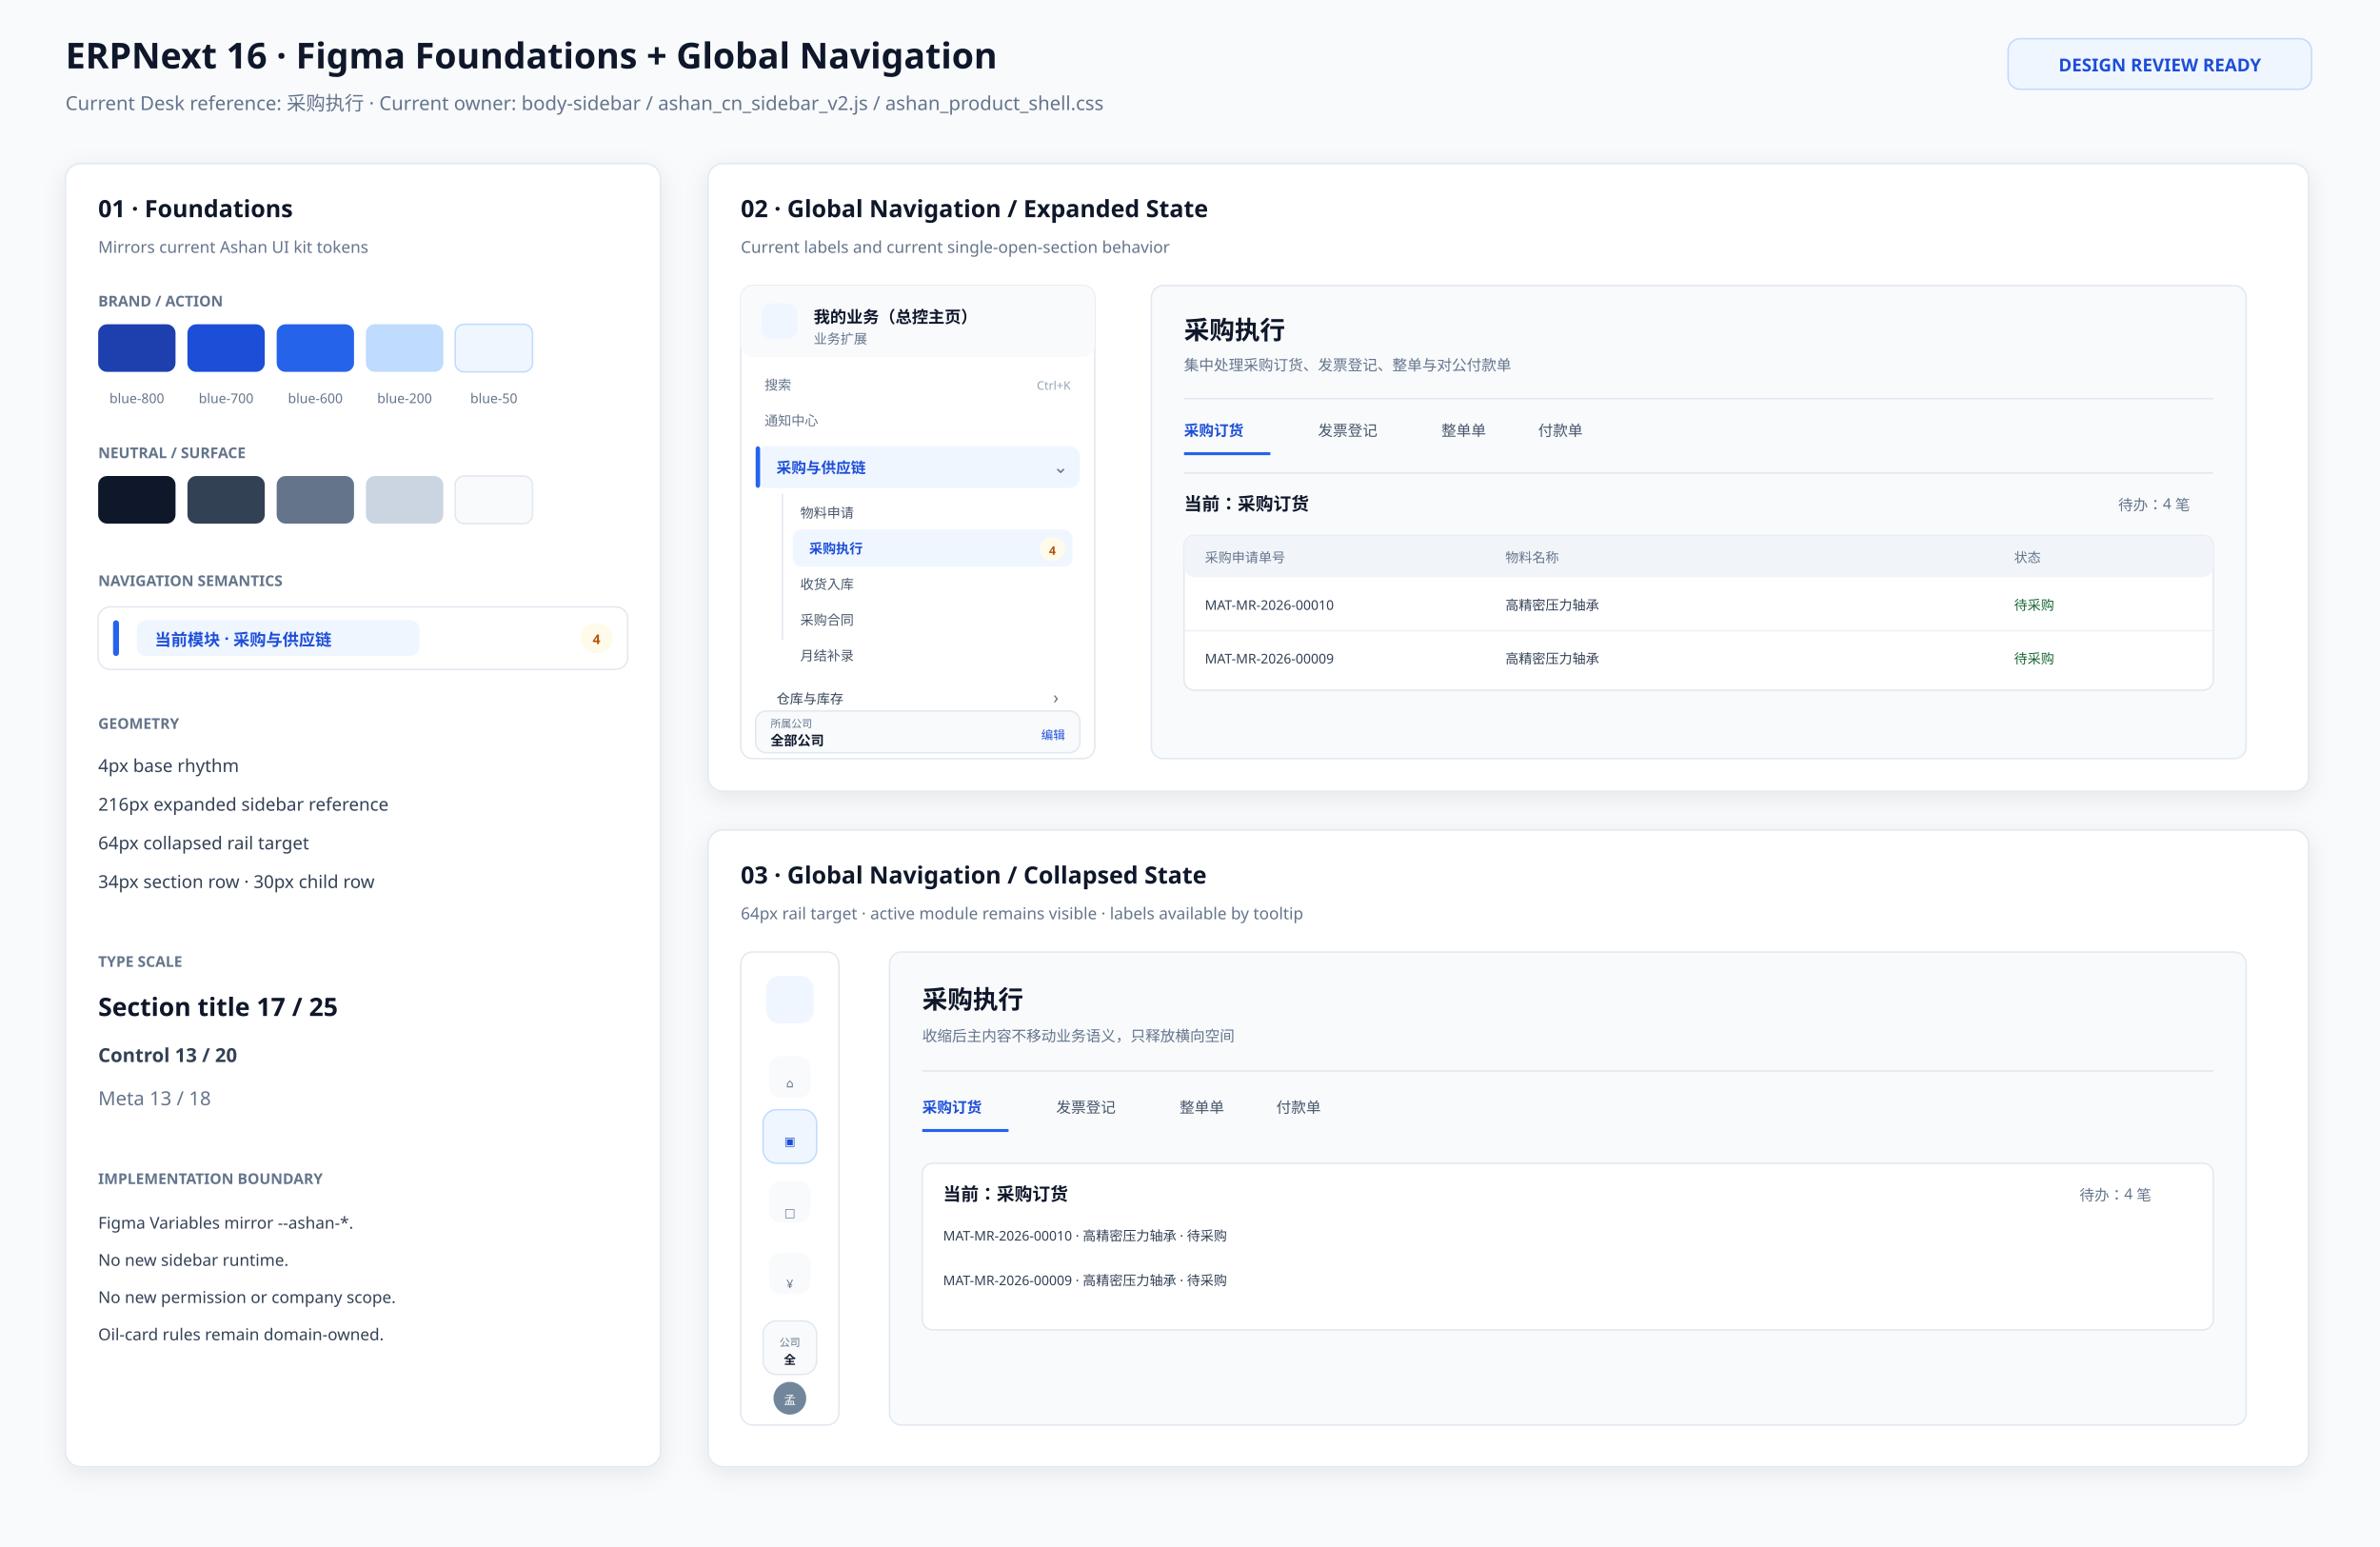
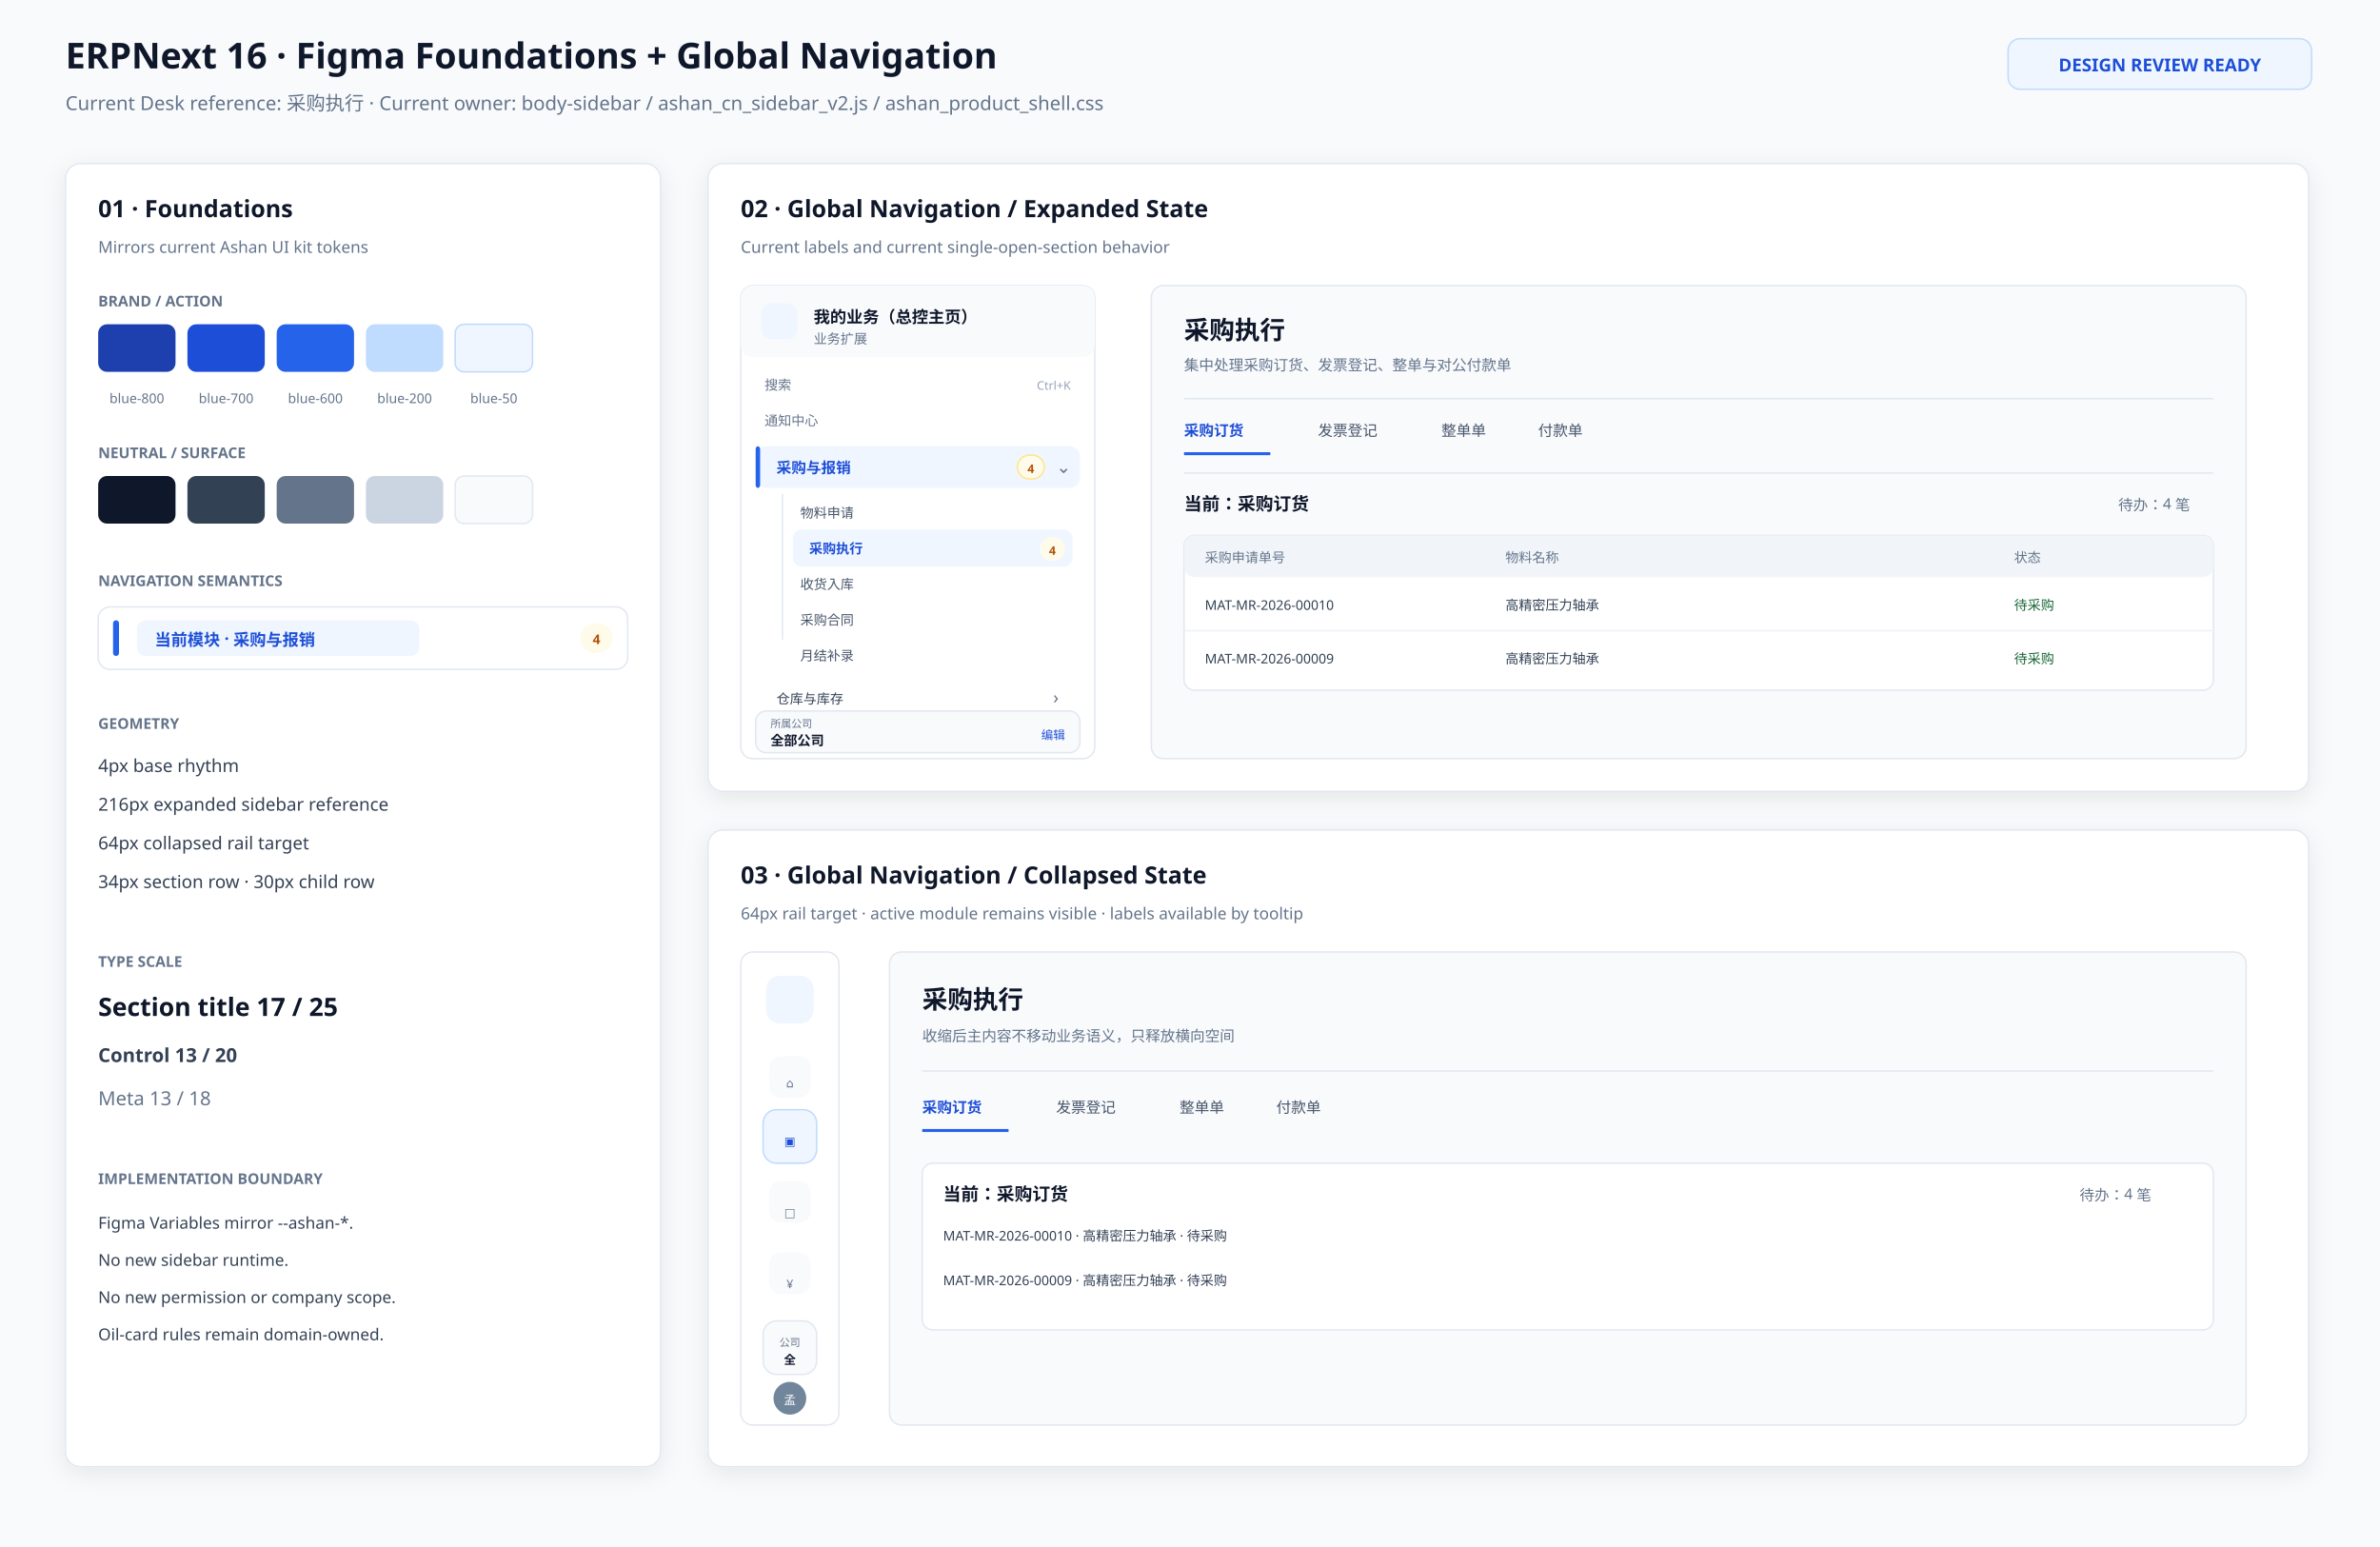
<svg xmlns="http://www.w3.org/2000/svg" viewBox="0 0 1600 1040" width="1600" height="1040">
  <defs>
    <filter id="shadow" x="-10%" y="-10%" width="120%" height="125%">
      <feDropShadow dx="0" dy="4" stdDeviation="8" flood-color="#0f172a" flood-opacity="0.08" />
    </filter>
  </defs>
  <rect width="1600" height="1040" fill="#f8fafc" />
  <text x="44" y="46" fill="#0f172a" font-family="Segoe UI, Microsoft YaHei, sans-serif" font-size="24" font-weight="700">ERPNext 16 · Figma Foundations + Global Navigation</text>
  <text x="44" y="74" fill="#64748b" font-family="Segoe UI, Microsoft YaHei, sans-serif" font-size="13">Current Desk reference: 采购执行 · Current owner: body-sidebar / ashan_cn_sidebar_v2.js / ashan_product_shell.css</text>
  <rect x="1350" y="26" width="204" height="34" rx="8" fill="#eff6ff" stroke="#bfdbfe" />
  <text x="1452" y="48" text-anchor="middle" fill="#1d4ed8" font-family="Segoe UI, Microsoft YaHei, sans-serif" font-size="12" font-weight="700">DESIGN REVIEW READY</text>
  <g transform="translate(44 110)">
    <rect width="400" height="876" rx="10" fill="#ffffff" stroke="#e2e8f0" filter="url(#shadow)" />
    <text x="22" y="36" fill="#0f172a" font-family="Segoe UI, Microsoft YaHei, sans-serif" font-size="16" font-weight="700">01 · Foundations</text>
    <text x="22" y="60" fill="#64748b" font-family="Segoe UI, Microsoft YaHei, sans-serif" font-size="11">Mirrors current Ashan UI kit tokens</text>
    <text x="22" y="96" fill="#64748b" font-family="Segoe UI, Microsoft YaHei, sans-serif" font-size="10" font-weight="700">BRAND / ACTION</text>
    <rect x="22" y="108" width="52" height="32" rx="6" fill="#1e40af" />
    <text x="48" y="161" text-anchor="middle" fill="#64748b" font-family="Segoe UI, sans-serif" font-size="9">blue-800</text>
    <rect x="82" y="108" width="52" height="32" rx="6" fill="#1d4ed8" />
    <text x="108" y="161" text-anchor="middle" fill="#64748b" font-family="Segoe UI, sans-serif" font-size="9">blue-700</text>
    <rect x="142" y="108" width="52" height="32" rx="6" fill="#2563eb" />
    <text x="168" y="161" text-anchor="middle" fill="#64748b" font-family="Segoe UI, sans-serif" font-size="9">blue-600</text>
    <rect x="202" y="108" width="52" height="32" rx="6" fill="#bfdbfe" />
    <text x="228" y="161" text-anchor="middle" fill="#64748b" font-family="Segoe UI, sans-serif" font-size="9">blue-200</text>
    <rect x="262" y="108" width="52" height="32" rx="6" fill="#eff6ff" stroke="#bfdbfe" />
    <text x="288" y="161" text-anchor="middle" fill="#64748b" font-family="Segoe UI, sans-serif" font-size="9">blue-50</text>
    <text x="22" y="198" fill="#64748b" font-family="Segoe UI, Microsoft YaHei, sans-serif" font-size="10" font-weight="700">NEUTRAL / SURFACE</text>
    <rect x="22" y="210" width="52" height="32" rx="6" fill="#0f172a" />
    <rect x="82" y="210" width="52" height="32" rx="6" fill="#334155" />
    <rect x="142" y="210" width="52" height="32" rx="6" fill="#64748b" />
    <rect x="202" y="210" width="52" height="32" rx="6" fill="#cbd5e1" />
    <rect x="262" y="210" width="52" height="32" rx="6" fill="#f8fafc" stroke="#e2e8f0" />
    <text x="22" y="284" fill="#64748b" font-family="Segoe UI, Microsoft YaHei, sans-serif" font-size="10" font-weight="700">NAVIGATION SEMANTICS</text>
    <rect x="22" y="298" width="356" height="42" rx="8" fill="#ffffff" stroke="#e2e8f0" />
    <rect x="32" y="307" width="4" height="24" rx="2" fill="#2563eb" />
    <rect x="48" y="307" width="190" height="24" rx="6" fill="#eff6ff" />
-     <text x="60" y="324" fill="#1d4ed8" font-family="Segoe UI, Microsoft YaHei, sans-serif" font-size="11" font-weight="700">当前模块 · 采购与供应链</text>
+     <text x="60" y="324" fill="#1d4ed8" font-family="Segoe UI, Microsoft YaHei, sans-serif" font-size="11" font-weight="700">当前模块 · 采购与报销</text>
    <rect x="346" y="309" width="22" height="20" rx="10" fill="#fffbeb" />
    <text x="357" y="323" text-anchor="middle" fill="#b45309" font-family="Segoe UI, sans-serif" font-size="9" font-weight="700">4</text>
    <text x="22" y="380" fill="#64748b" font-family="Segoe UI, Microsoft YaHei, sans-serif" font-size="10" font-weight="700">GEOMETRY</text>
    <text x="22" y="409" fill="#334155" font-family="Segoe UI, Microsoft YaHei, sans-serif" font-size="12">4px base rhythm</text>
    <text x="22" y="435" fill="#334155" font-family="Segoe UI, Microsoft YaHei, sans-serif" font-size="12">216px expanded sidebar reference</text>
    <text x="22" y="461" fill="#334155" font-family="Segoe UI, Microsoft YaHei, sans-serif" font-size="12">64px collapsed rail target</text>
    <text x="22" y="487" fill="#334155" font-family="Segoe UI, Microsoft YaHei, sans-serif" font-size="12">34px section row · 30px child row</text>
    <text x="22" y="540" fill="#64748b" font-family="Segoe UI, Microsoft YaHei, sans-serif" font-size="10" font-weight="700">TYPE SCALE</text>
    <text x="22" y="573" fill="#0f172a" font-family="Segoe UI, Microsoft YaHei, sans-serif" font-size="17" font-weight="700">Section title 17 / 25</text>
    <text x="22" y="604" fill="#334155" font-family="Segoe UI, Microsoft YaHei, sans-serif" font-size="13" font-weight="600">Control 13 / 20</text>
    <text x="22" y="633" fill="#64748b" font-family="Segoe UI, Microsoft YaHei, sans-serif" font-size="13">Meta 13 / 18</text>
    <text x="22" y="686" fill="#64748b" font-family="Segoe UI, Microsoft YaHei, sans-serif" font-size="10" font-weight="700">IMPLEMENTATION BOUNDARY</text>
    <text x="22" y="716" fill="#334155" font-family="Segoe UI, Microsoft YaHei, sans-serif" font-size="11">Figma Variables mirror --ashan-*.</text>
    <text x="22" y="741" fill="#334155" font-family="Segoe UI, Microsoft YaHei, sans-serif" font-size="11">No new sidebar runtime.</text>
    <text x="22" y="766" fill="#334155" font-family="Segoe UI, Microsoft YaHei, sans-serif" font-size="11">No new permission or company scope.</text>
    <text x="22" y="791" fill="#334155" font-family="Segoe UI, Microsoft YaHei, sans-serif" font-size="11">Oil-card rules remain domain-owned.</text>
  </g>
  <g transform="translate(476 110)">
    <rect width="1076" height="422" rx="10" fill="#ffffff" stroke="#e2e8f0" filter="url(#shadow)" />
    <text x="22" y="36" fill="#0f172a" font-family="Segoe UI, Microsoft YaHei, sans-serif" font-size="16" font-weight="700">02 · Global Navigation / Expanded State</text>
    <text x="22" y="60" fill="#64748b" font-family="Segoe UI, Microsoft YaHei, sans-serif" font-size="11">Current labels and current single-open-section behavior</text>
    <g transform="translate(22 82)">
      <rect width="238" height="318" rx="8" fill="#ffffff" stroke="#e2e8f0" />
      <rect width="238" height="48" rx="8" fill="#f8fafc" />
      <rect x="14" y="12" width="24" height="24" rx="7" fill="#eff6ff" />
      <text x="49" y="25" fill="#0f172a" font-family="Segoe UI, Microsoft YaHei, sans-serif" font-size="11" font-weight="700">我的业务（总控主页）</text>
      <text x="49" y="39" fill="#64748b" font-family="Segoe UI, Microsoft YaHei, sans-serif" font-size="9">业务扩展</text>
      <text x="16" y="70" fill="#64748b" font-family="Segoe UI, Microsoft YaHei, sans-serif" font-size="9">搜索</text>
      <text x="199" y="70" fill="#94a3b8" font-family="Segoe UI, sans-serif" font-size="8">Ctrl+K</text>
      <text x="16" y="94" fill="#64748b" font-family="Segoe UI, Microsoft YaHei, sans-serif" font-size="9">通知中心</text>
      <rect x="10" y="108" width="218" height="28" rx="7" fill="#eff6ff" />
      <rect x="10" y="108" width="3" height="28" rx="2" fill="#2563eb" />
-       <text x="24" y="126" fill="#1d4ed8" font-family="Segoe UI, Microsoft YaHei, sans-serif" font-size="10" font-weight="700">采购与供应链</text>
-       <text x="210" y="126" fill="#64748b" font-family="Segoe UI, sans-serif" font-size="12">⌄</text>
+       <text x="24" y="126" fill="#1d4ed8" font-family="Segoe UI, Microsoft YaHei, sans-serif" font-size="10" font-weight="700">采购与报销</text>
+       <rect x="186" y="114" width="18" height="16" rx="8" fill="#fffbeb" stroke="#fde68a" />
+       <text x="195" y="126" text-anchor="middle" fill="#b45309" font-family="Segoe UI, sans-serif" font-size="8" font-weight="700">4</text>
+       <text x="212" y="126" fill="#64748b" font-family="Segoe UI, sans-serif" font-size="12">⌄</text>
      <line x1="28" y1="140" x2="28" y2="238" stroke="#e2e8f0" />
      <text x="40" y="156" fill="#475569" font-family="Segoe UI, Microsoft YaHei, sans-serif" font-size="9">物料申请</text>
      <rect x="35" y="164" width="188" height="25" rx="6" fill="#eff6ff" />
      <text x="46" y="180" fill="#1d4ed8" font-family="Segoe UI, Microsoft YaHei, sans-serif" font-size="9" font-weight="700">采购执行</text>
      <rect x="201" y="169" width="17" height="16" rx="8" fill="#fffbeb" />
      <text x="209.5" y="181" text-anchor="middle" fill="#b45309" font-family="Segoe UI, sans-serif" font-size="8" font-weight="700">4</text>
      <text x="40" y="204" fill="#475569" font-family="Segoe UI, Microsoft YaHei, sans-serif" font-size="9">收货入库</text>
      <text x="40" y="228" fill="#475569" font-family="Segoe UI, Microsoft YaHei, sans-serif" font-size="9">采购合同</text>
      <text x="40" y="252" fill="#475569" font-family="Segoe UI, Microsoft YaHei, sans-serif" font-size="9">月结补录</text>
      <text x="24" y="281" fill="#334155" font-family="Segoe UI, Microsoft YaHei, sans-serif" font-size="9">仓库与库存</text>
      <text x="210" y="281" fill="#64748b" font-family="Segoe UI, sans-serif" font-size="12">›</text>
      <rect x="10" y="286" width="218" height="28" rx="7" fill="#f8fafc" stroke="#e2e8f0" />
      <text x="20" y="297" fill="#64748b" font-family="Segoe UI, Microsoft YaHei, sans-serif" font-size="7">所属公司</text>
      <text x="20" y="309" fill="#0f172a" font-family="Segoe UI, Microsoft YaHei, sans-serif" font-size="9" font-weight="700">全部公司</text>
      <text x="210" y="305" text-anchor="middle" fill="#1d4ed8" font-family="Segoe UI, Microsoft YaHei, sans-serif" font-size="8">编辑</text>
    </g>
    <g transform="translate(298 82)">
      <rect width="736" height="318" rx="8" fill="#f8fafc" stroke="#e2e8f0" />
      <text x="22" y="36" fill="#0f172a" font-family="Segoe UI, Microsoft YaHei, sans-serif" font-size="17" font-weight="700">采购执行</text>
      <text x="22" y="57" fill="#64748b" font-family="Segoe UI, Microsoft YaHei, sans-serif" font-size="10">集中处理采购订货、发票登记、整单与对公付款单</text>
      <line x1="22" y1="76" x2="714" y2="76" stroke="#e2e8f0" />
      <text x="22" y="101" fill="#1d4ed8" font-family="Segoe UI, Microsoft YaHei, sans-serif" font-size="10" font-weight="700">采购订货</text>
      <text x="112" y="101" fill="#475569" font-family="Segoe UI, Microsoft YaHei, sans-serif" font-size="10">发票登记</text>
      <text x="195" y="101" fill="#475569" font-family="Segoe UI, Microsoft YaHei, sans-serif" font-size="10">整单单</text>
      <text x="260" y="101" fill="#475569" font-family="Segoe UI, Microsoft YaHei, sans-serif" font-size="10">付款单</text>
      <line x1="22" y1="113" x2="80" y2="113" stroke="#2563eb" stroke-width="2" />
      <line x1="22" y1="126" x2="714" y2="126" stroke="#e2e8f0" />
      <text x="22" y="151" fill="#0f172a" font-family="Segoe UI, Microsoft YaHei, sans-serif" font-size="12" font-weight="700">当前：采购订货</text>
      <text x="650" y="151" fill="#64748b" font-family="Segoe UI, Microsoft YaHei, sans-serif" font-size="10">待办：4 笔</text>
      <rect x="22" y="168" width="692" height="104" rx="7" fill="#ffffff" stroke="#e2e8f0" />
      <rect x="22" y="168" width="692" height="28" rx="7" fill="#f1f5f9" />
      <text x="36" y="186" fill="#64748b" font-family="Segoe UI, Microsoft YaHei, sans-serif" font-size="9">采购申请单号</text>
      <text x="238" y="186" fill="#64748b" font-family="Segoe UI, Microsoft YaHei, sans-serif" font-size="9">物料名称</text>
      <text x="580" y="186" fill="#64748b" font-family="Segoe UI, Microsoft YaHei, sans-serif" font-size="9">状态</text>
      <text x="36" y="218" fill="#334155" font-family="Segoe UI, Microsoft YaHei, sans-serif" font-size="9">MAT-MR-2026-00010</text>
      <text x="238" y="218" fill="#334155" font-family="Segoe UI, Microsoft YaHei, sans-serif" font-size="9">高精密压力轴承</text>
      <text x="580" y="218" fill="#166534" font-family="Segoe UI, Microsoft YaHei, sans-serif" font-size="9">待采购</text>
      <line x1="22" y1="232" x2="714" y2="232" stroke="#edf2f7" />
      <text x="36" y="254" fill="#334155" font-family="Segoe UI, Microsoft YaHei, sans-serif" font-size="9">MAT-MR-2026-00009</text>
      <text x="238" y="254" fill="#334155" font-family="Segoe UI, Microsoft YaHei, sans-serif" font-size="9">高精密压力轴承</text>
      <text x="580" y="254" fill="#166534" font-family="Segoe UI, Microsoft YaHei, sans-serif" font-size="9">待采购</text>
    </g>
  </g>
  <g transform="translate(476 558)">
    <rect width="1076" height="428" rx="10" fill="#ffffff" stroke="#e2e8f0" filter="url(#shadow)" />
    <text x="22" y="36" fill="#0f172a" font-family="Segoe UI, Microsoft YaHei, sans-serif" font-size="16" font-weight="700">03 · Global Navigation / Collapsed State</text>
    <text x="22" y="60" fill="#64748b" font-family="Segoe UI, Microsoft YaHei, sans-serif" font-size="11">64px rail target · active module remains visible · labels available by tooltip</text>
    <g transform="translate(22 82)">
      <rect width="66" height="318" rx="8" fill="#ffffff" stroke="#e2e8f0" />
      <rect x="17" y="16" width="32" height="32" rx="9" fill="#eff6ff" />
      <rect x="19" y="70" width="28" height="28" rx="8" fill="#f8fafc" />
      <rect x="15" y="106" width="36" height="36" rx="9" fill="#eff6ff" stroke="#bfdbfe" />
      <rect x="19" y="154" width="28" height="28" rx="8" fill="#f8fafc" />
      <rect x="19" y="202" width="28" height="28" rx="8" fill="#f8fafc" />
      <rect x="15" y="248" width="36" height="36" rx="9" fill="#f8fafc" stroke="#e2e8f0" />
      <circle cx="33" cy="300" r="11" fill="#71869b" />
      <text x="33" y="91" text-anchor="middle" fill="#64748b" font-family="Segoe UI, sans-serif" font-size="8">⌂</text>
      <text x="33" y="130" text-anchor="middle" fill="#1d4ed8" font-family="Segoe UI, sans-serif" font-size="8">▣</text>
      <text x="33" y="178" text-anchor="middle" fill="#64748b" font-family="Segoe UI, sans-serif" font-size="8">□</text>
      <text x="33" y="226" text-anchor="middle" fill="#64748b" font-family="Segoe UI, sans-serif" font-size="8">¥</text>
      <text x="33" y="265" text-anchor="middle" fill="#64748b" font-family="Segoe UI, Microsoft YaHei, sans-serif" font-size="7">公司</text>
      <text x="33" y="277" text-anchor="middle" fill="#0f172a" font-family="Segoe UI, Microsoft YaHei, sans-serif" font-size="8" font-weight="700">全</text>
      <text x="33" y="304" text-anchor="middle" fill="#ffffff" font-family="Segoe UI, sans-serif" font-size="8">孟</text>
    </g>
    <g transform="translate(122 82)">
      <rect width="912" height="318" rx="8" fill="#f8fafc" stroke="#e2e8f0" />
      <text x="22" y="38" fill="#0f172a" font-family="Segoe UI, Microsoft YaHei, sans-serif" font-size="17" font-weight="700">采购执行</text>
      <text x="22" y="60" fill="#64748b" font-family="Segoe UI, Microsoft YaHei, sans-serif" font-size="10">收缩后主内容不移动业务语义，只释放横向空间</text>
      <line x1="22" y1="80" x2="890" y2="80" stroke="#e2e8f0" />
      <text x="22" y="108" fill="#1d4ed8" font-family="Segoe UI, Microsoft YaHei, sans-serif" font-size="10" font-weight="700">采购订货</text>
      <text x="112" y="108" fill="#475569" font-family="Segoe UI, Microsoft YaHei, sans-serif" font-size="10">发票登记</text>
      <text x="195" y="108" fill="#475569" font-family="Segoe UI, Microsoft YaHei, sans-serif" font-size="10">整单单</text>
      <text x="260" y="108" fill="#475569" font-family="Segoe UI, Microsoft YaHei, sans-serif" font-size="10">付款单</text>
      <line x1="22" y1="120" x2="80" y2="120" stroke="#2563eb" stroke-width="2" />
      <rect x="22" y="142" width="868" height="112" rx="7" fill="#ffffff" stroke="#e2e8f0" />
      <text x="36" y="167" fill="#0f172a" font-family="Segoe UI, Microsoft YaHei, sans-serif" font-size="12" font-weight="700">当前：采购订货</text>
      <text x="36" y="194" fill="#334155" font-family="Segoe UI, Microsoft YaHei, sans-serif" font-size="9">MAT-MR-2026-00010 · 高精密压力轴承 · 待采购</text>
      <text x="36" y="224" fill="#334155" font-family="Segoe UI, Microsoft YaHei, sans-serif" font-size="9">MAT-MR-2026-00009 · 高精密压力轴承 · 待采购</text>
      <text x="800" y="167" fill="#64748b" font-family="Segoe UI, Microsoft YaHei, sans-serif" font-size="10">待办：4 笔</text>
    </g>
  </g>
</svg>
